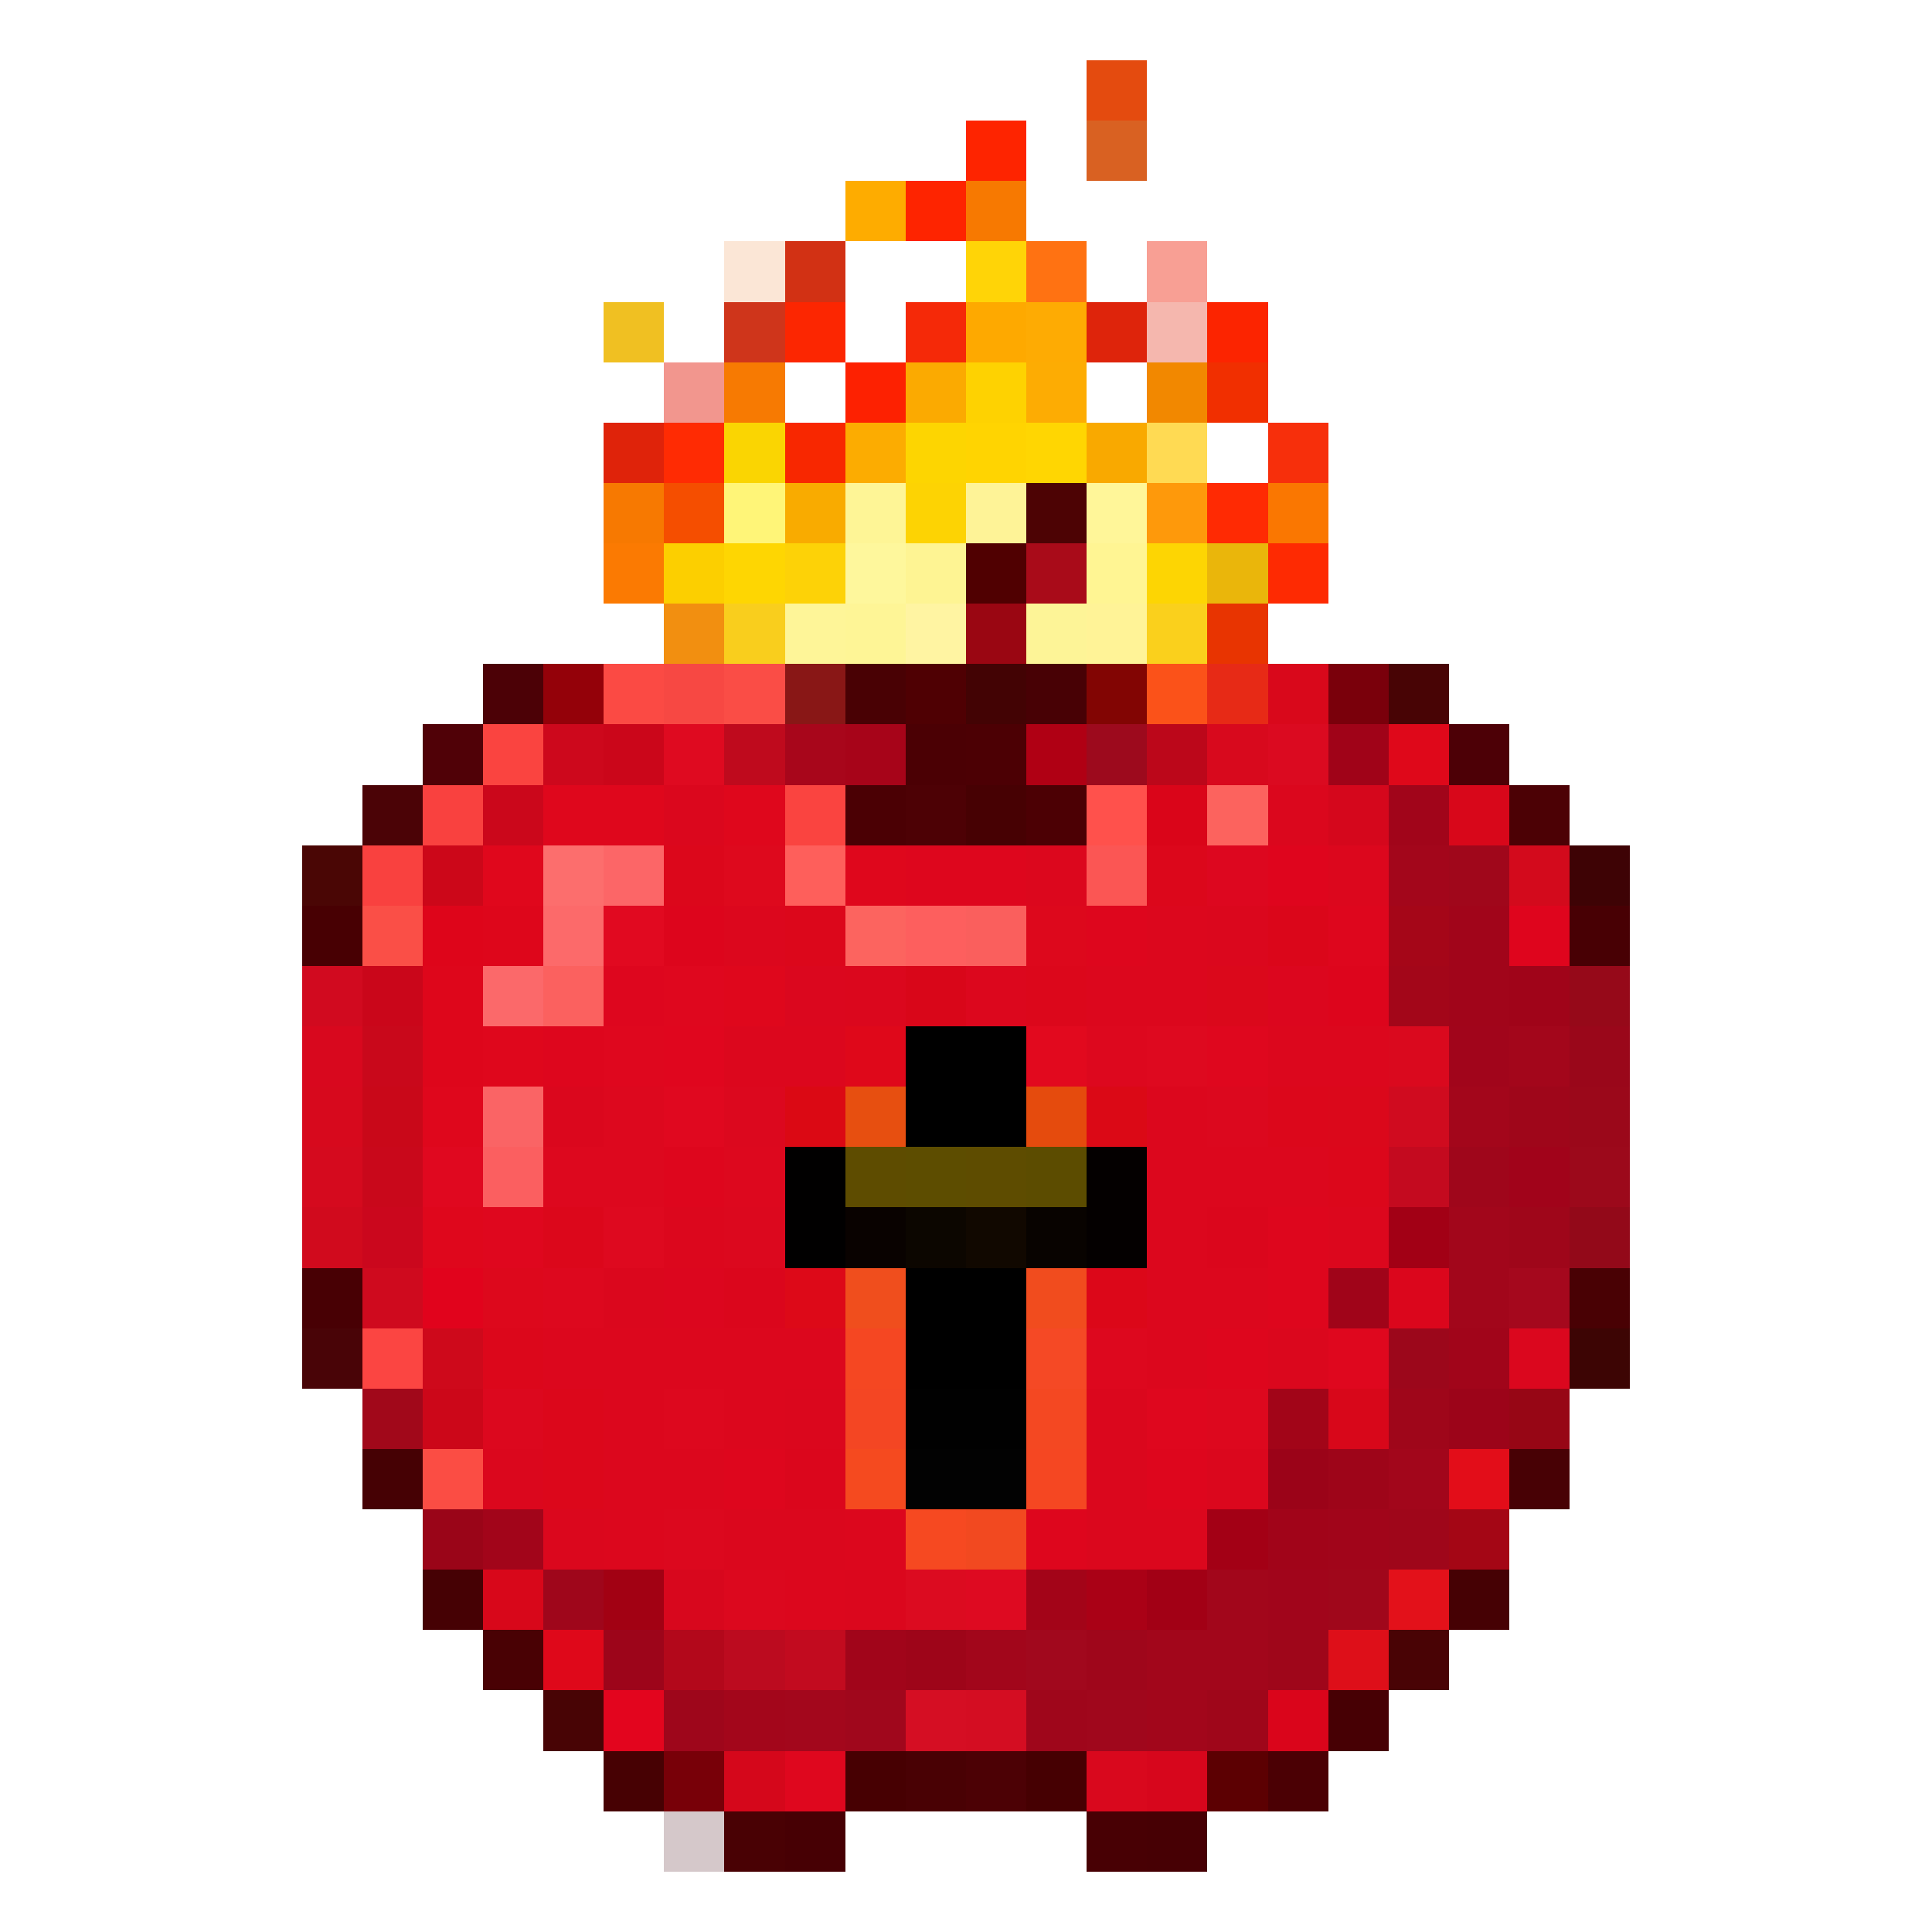
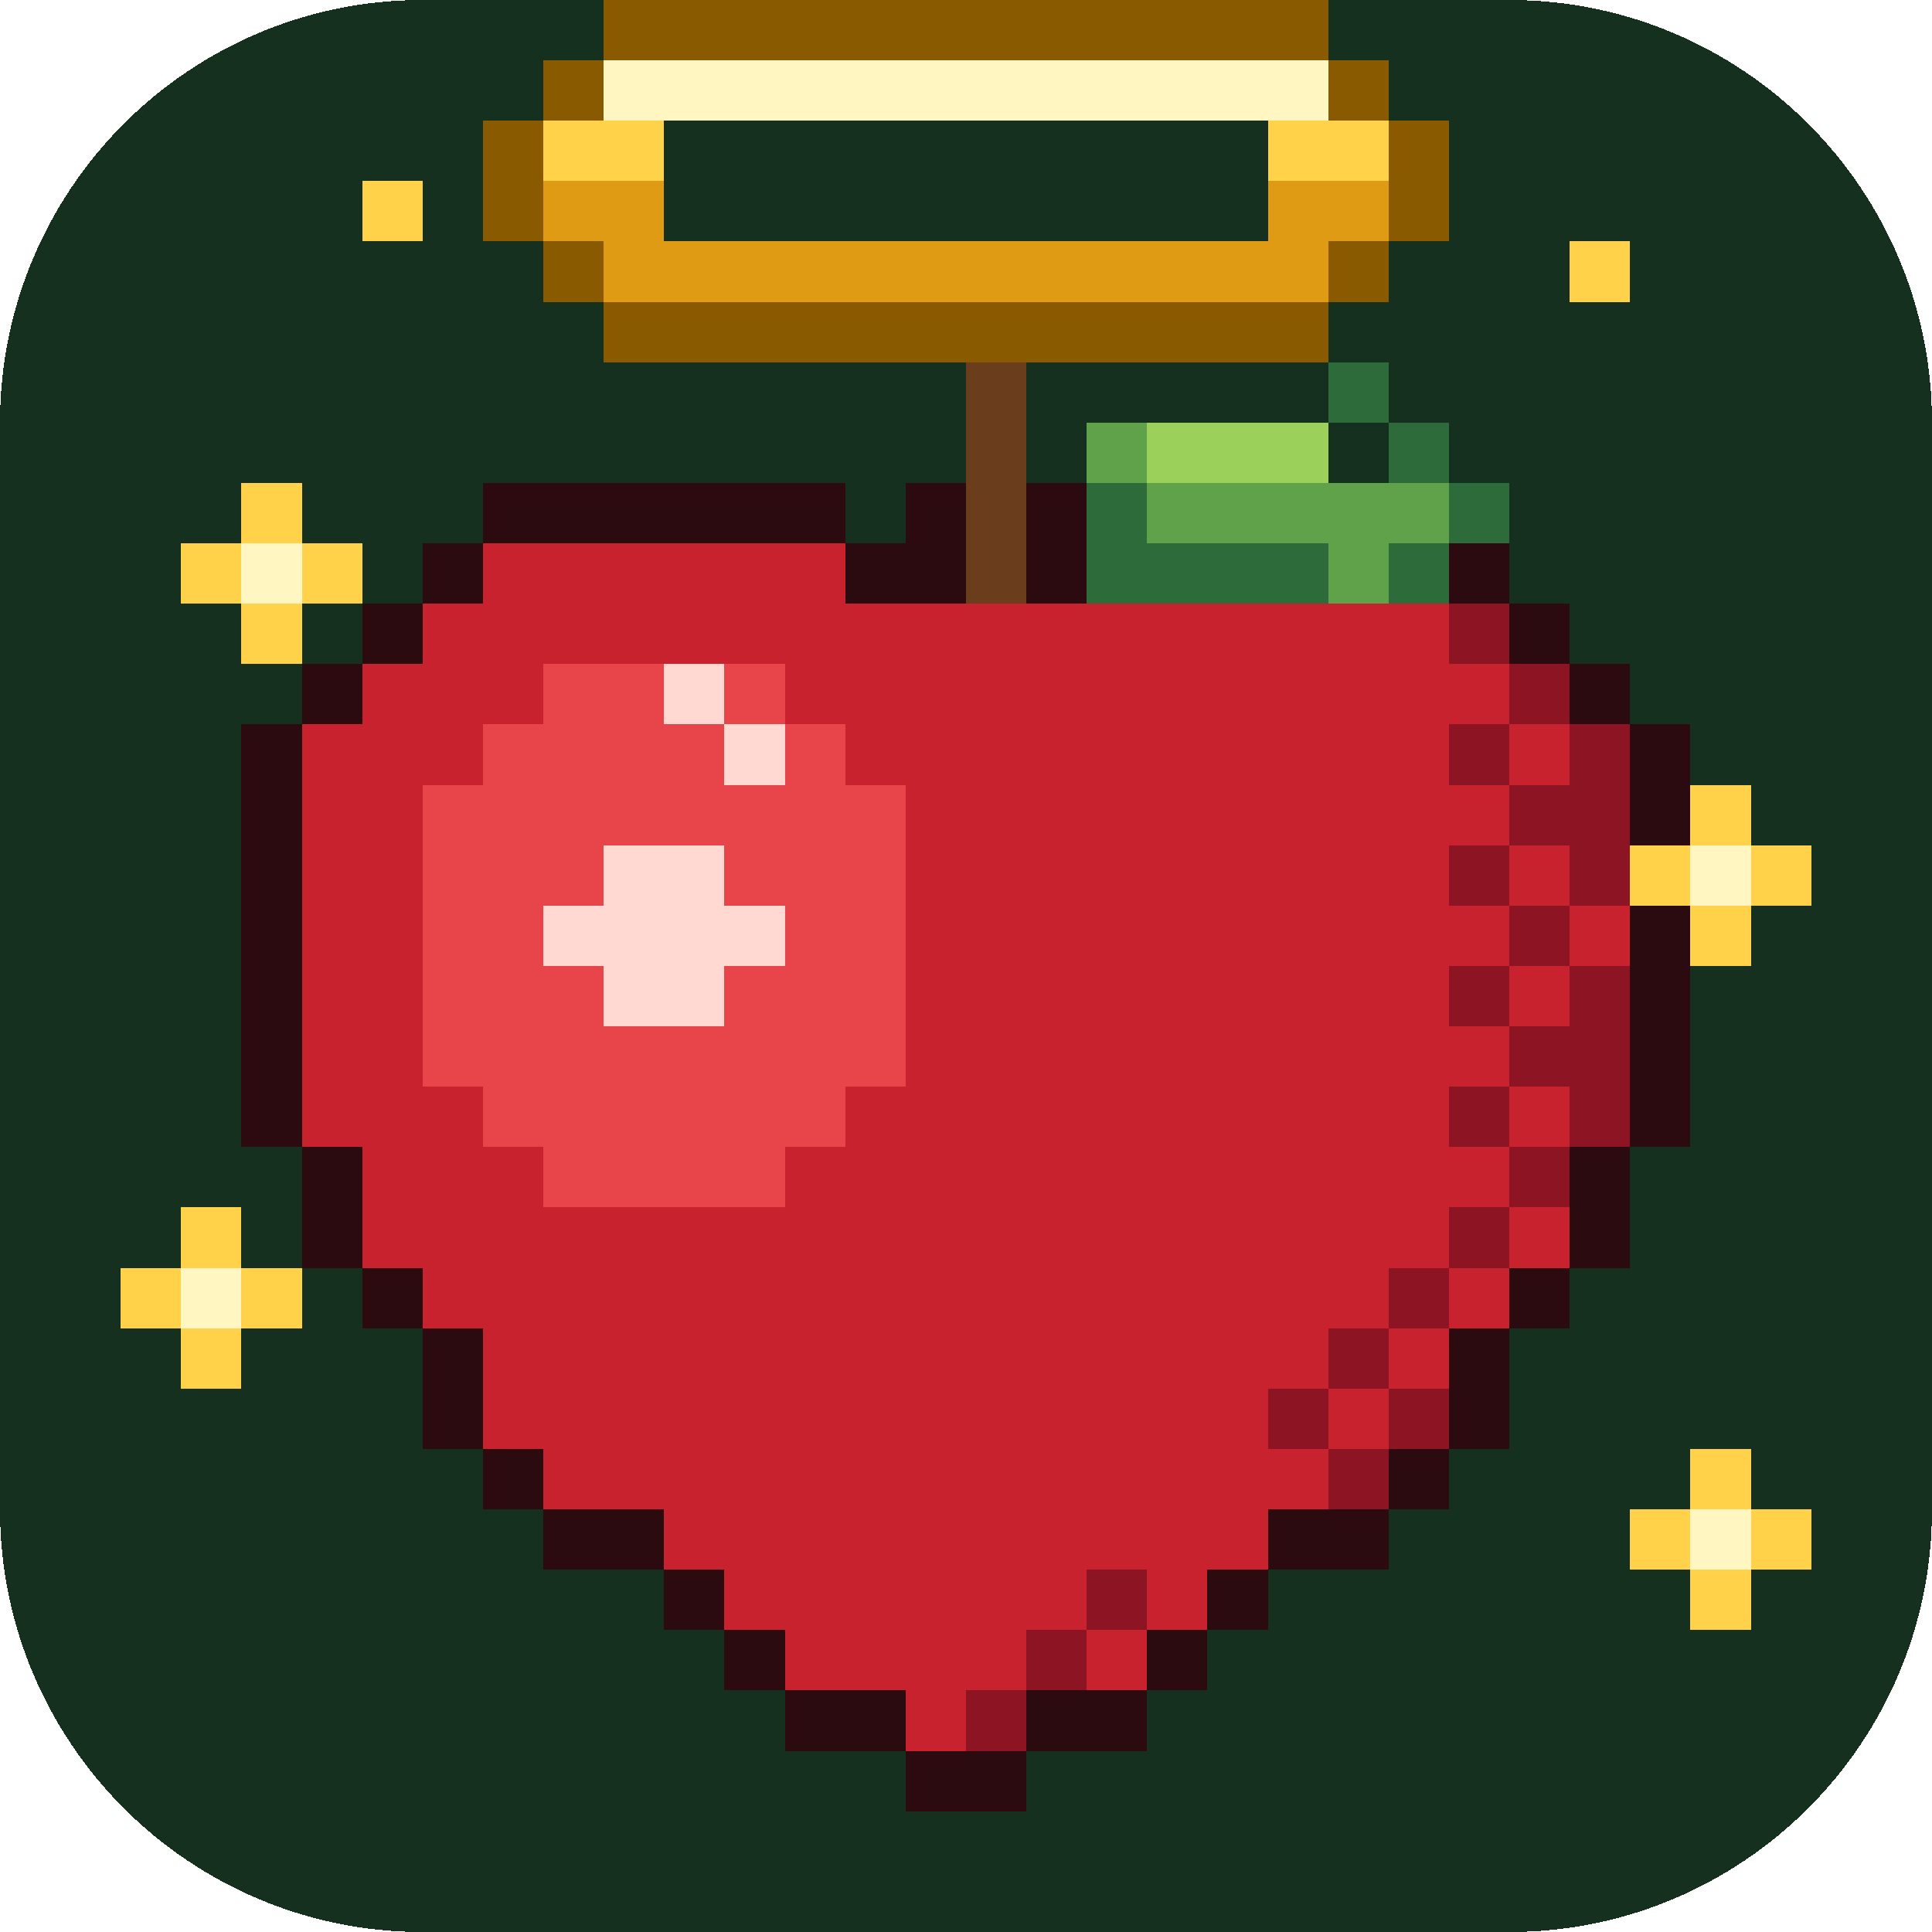
- <svg xmlns="http://www.w3.org/2000/svg" viewBox="0 0 32 32" width="128" height="128" shape-rendering="crispEdges">
-   <rect x="18" y="1" width="1" height="1" fill="#e44b0f" />
-   <rect x="16" y="2" width="1" height="1" fill="#fe2400" />
-   <rect x="18" y="2" width="1" height="1" fill="#d96122" />
-   <rect x="14" y="3" width="1" height="1" fill="#feac00" />
-   <rect x="15" y="3" width="1" height="1" fill="#fe2400" />
-   <rect x="16" y="3" width="1" height="1" fill="#f77901" />
-   <rect x="12" y="4" width="1" height="1" fill="#ed8f48" fill-opacity="0.22" />
-   <rect x="13" y="4" width="1" height="1" fill="#d23114" />
-   <rect x="16" y="4" width="1" height="1" fill="#ffd407" />
-   <rect x="17" y="4" width="1" height="1" fill="#ff7212" />
-   <rect x="19" y="4" width="1" height="1" fill="#f24e3b" fill-opacity="0.54" />
-   <rect x="10" y="5" width="1" height="1" fill="#f0c022" />
-   <rect x="12" y="5" width="1" height="1" fill="#cf351b" />
-   <rect x="13" y="5" width="1" height="1" fill="#fc2601" />
-   <rect x="15" y="5" width="1" height="1" fill="#f52908" />
-   <rect x="16" y="5" width="1" height="1" fill="#fea900" />
-   <rect x="17" y="5" width="1" height="1" fill="#feab03" />
-   <rect x="18" y="5" width="1" height="1" fill="#de240b" />
-   <rect x="19" y="5" width="1" height="1" fill="#e5452e" fill-opacity="0.39" />
-   <rect x="20" y="5" width="1" height="1" fill="#fc2400" />
-   <rect x="11" y="6" width="1" height="1" fill="#e84638" fill-opacity="0.57" />
-   <rect x="12" y="6" width="1" height="1" fill="#f77a02" />
-   <rect x="14" y="6" width="1" height="1" fill="#fd2101" />
-   <rect x="15" y="6" width="1" height="1" fill="#fbaa01" />
-   <rect x="16" y="6" width="1" height="1" fill="#fed201" />
-   <rect x="17" y="6" width="1" height="1" fill="#fdac03" />
-   <rect x="19" y="6" width="1" height="1" fill="#f28800" />
-   <rect x="20" y="6" width="1" height="1" fill="#f12f00" />
-   <rect x="10" y="7" width="1" height="1" fill="#df230a" />
-   <rect x="11" y="7" width="1" height="1" fill="#ff2b03" />
-   <rect x="12" y="7" width="1" height="1" fill="#fad502" />
-   <rect x="13" y="7" width="1" height="1" fill="#f82700" />
-   <rect x="14" y="7" width="1" height="1" fill="#fcac01" />
-   <rect x="15" y="7" width="1" height="1" fill="#fdd501" />
-   <rect x="16" y="7" width="1" height="1" fill="#ffd401" />
-   <rect x="17" y="7" width="1" height="1" fill="#ffd602" />
-   <rect x="18" y="7" width="1" height="1" fill="#f9a900" />
-   <rect x="19" y="7" width="1" height="1" fill="#ffda53" />
-   <rect x="21" y="7" width="1" height="1" fill="#f72f0b" />
-   <rect x="10" y="8" width="1" height="1" fill="#f77901" />
-   <rect x="11" y="8" width="1" height="1" fill="#f54e00" />
-   <rect x="12" y="8" width="1" height="1" fill="#fff578" />
-   <rect x="13" y="8" width="1" height="1" fill="#f9ab00" />
-   <rect x="14" y="8" width="1" height="1" fill="#fef596" />
-   <rect x="15" y="8" width="1" height="1" fill="#fdd303" />
-   <rect x="16" y="8" width="1" height="1" fill="#fef397" />
-   <rect x="17" y="8" width="1" height="1" fill="#4d0304" />
-   <rect x="18" y="8" width="1" height="1" fill="#fff699" />
-   <rect x="19" y="8" width="1" height="1" fill="#fe990b" />
-   <rect x="20" y="8" width="1" height="1" fill="#ff2a03" />
-   <rect x="21" y="8" width="1" height="1" fill="#fa7701" />
-   <rect x="10" y="9" width="1" height="1" fill="#fb7a02" />
-   <rect x="11" y="9" width="1" height="1" fill="#fccf00" />
-   <rect x="12" y="9" width="1" height="1" fill="#fed602" />
-   <rect x="13" y="9" width="1" height="1" fill="#fdd207" />
-   <rect x="14" y="9" width="1" height="1" fill="#fef79c" />
-   <rect x="15" y="9" width="1" height="1" fill="#fef493" />
-   <rect x="16" y="9" width="1" height="1" fill="#500001" />
-   <rect x="17" y="9" width="1" height="1" fill="#a90b19" />
-   <rect x="18" y="9" width="1" height="1" fill="#fff593" />
-   <rect x="19" y="9" width="1" height="1" fill="#fdd503" />
-   <rect x="20" y="9" width="1" height="1" fill="#eab60b" />
-   <rect x="21" y="9" width="1" height="1" fill="#fe2a02" />
-   <rect x="11" y="10" width="1" height="1" fill="#f28f10" />
-   <rect x="12" y="10" width="1" height="1" fill="#f9ce1d" />
-   <rect x="13" y="10" width="1" height="1" fill="#fef598" />
-   <rect x="14" y="10" width="1" height="1" fill="#fef596" />
-   <rect x="15" y="10" width="1" height="1" fill="#fff4a2" />
-   <rect x="16" y="10" width="1" height="1" fill="#9a0612" />
-   <rect x="17" y="10" width="1" height="1" fill="#fdf497" />
-   <rect x="18" y="10" width="1" height="1" fill="#fff397" />
-   <rect x="19" y="10" width="1" height="1" fill="#fad01c" />
-   <rect x="20" y="10" width="1" height="1" fill="#e83401" />
-   <rect x="8" y="11" width="1" height="1" fill="#4c0106" />
-   <rect x="9" y="11" width="1" height="1" fill="#940109" />
-   <rect x="10" y="11" width="1" height="1" fill="#fb4a44" />
-   <rect x="11" y="11" width="1" height="1" fill="#f74843" />
-   <rect x="12" y="11" width="1" height="1" fill="#fa4d46" />
-   <rect x="13" y="11" width="1" height="1" fill="#891716" />
-   <rect x="14" y="11" width="1" height="1" fill="#490104" />
-   <rect x="15" y="11" width="1" height="1" fill="#4f0003" />
-   <rect x="16" y="11" width="1" height="1" fill="#430304" />
-   <rect x="17" y="11" width="1" height="1" fill="#480105" />
-   <rect x="18" y="11" width="1" height="1" fill="#820503" />
-   <rect x="19" y="11" width="1" height="1" fill="#fb5219" />
-   <rect x="20" y="11" width="1" height="1" fill="#e72a16" />
-   <rect x="21" y="11" width="1" height="1" fill="#d9081b" />
-   <rect x="22" y="11" width="1" height="1" fill="#7a000b" />
-   <rect x="23" y="11" width="1" height="1" fill="#480405" />
-   <rect x="7" y="12" width="1" height="1" fill="#500107" />
-   <rect x="8" y="12" width="1" height="1" fill="#fa4440" />
-   <rect x="9" y="12" width="1" height="1" fill="#cd081c" />
-   <rect x="10" y="12" width="1" height="1" fill="#cb061a" />
-   <rect x="11" y="12" width="1" height="1" fill="#df0a20" />
-   <rect x="12" y="12" width="1" height="1" fill="#bf0a1d" />
-   <rect x="13" y="12" width="1" height="1" fill="#a8061b" />
-   <rect x="14" y="12" width="1" height="1" fill="#a70419" />
-   <rect x="15" y="12" width="1" height="1" fill="#4b0004" />
-   <rect x="16" y="12" width="1" height="1" fill="#4c0004" />
-   <rect x="17" y="12" width="1" height="1" fill="#b00014" />
-   <rect x="18" y="12" width="1" height="1" fill="#9d0a1d" />
-   <rect x="19" y="12" width="1" height="1" fill="#bc071a" />
-   <rect x="20" y="12" width="1" height="1" fill="#d8091d" />
-   <rect x="21" y="12" width="1" height="1" fill="#db0a20" />
-   <rect x="22" y="12" width="1" height="1" fill="#a00318" />
-   <rect x="23" y="12" width="1" height="1" fill="#df081a" />
-   <rect x="24" y="12" width="1" height="1" fill="#4d0006" />
-   <rect x="6" y="13" width="1" height="1" fill="#4b0306" />
-   <rect x="7" y="13" width="1" height="1" fill="#f9413f" />
-   <rect x="8" y="13" width="1" height="1" fill="#cb071b" />
-   <rect x="9" y="13" width="1" height="1" fill="#df071c" />
-   <rect x="10" y="13" width="1" height="1" fill="#df071c" />
-   <rect x="11" y="13" width="1" height="1" fill="#db071d" />
-   <rect x="12" y="13" width="1" height="1" fill="#df071c" />
-   <rect x="13" y="13" width="1" height="1" fill="#fa4440" />
-   <rect x="14" y="13" width="1" height="1" fill="#4b0004" />
-   <rect x="15" y="13" width="1" height="1" fill="#4d0105" />
-   <rect x="16" y="13" width="1" height="1" fill="#470103" />
-   <rect x="17" y="13" width="1" height="1" fill="#4c0004" />
-   <rect x="18" y="13" width="1" height="1" fill="#ff514c" />
-   <rect x="19" y="13" width="1" height="1" fill="#da0519" />
-   <rect x="20" y="13" width="1" height="1" fill="#fc635e" />
-   <rect x="21" y="13" width="1" height="1" fill="#db071d" />
-   <rect x="22" y="13" width="1" height="1" fill="#d5071c" />
-   <rect x="23" y="13" width="1" height="1" fill="#a1051a" />
-   <rect x="24" y="13" width="1" height="1" fill="#d8071a" />
-   <rect x="25" y="13" width="1" height="1" fill="#4c0105" />
-   <rect x="5" y="14" width="1" height="1" fill="#4a0605" />
-   <rect x="6" y="14" width="1" height="1" fill="#f9413f" />
-   <rect x="7" y="14" width="1" height="1" fill="#cc0719" />
-   <rect x="8" y="14" width="1" height="1" fill="#e0071c" />
-   <rect x="9" y="14" width="1" height="1" fill="#fc6e6d" />
-   <rect x="10" y="14" width="1" height="1" fill="#fc6667" />
-   <rect x="11" y="14" width="1" height="1" fill="#dc071b" />
-   <rect x="12" y="14" width="1" height="1" fill="#de091d" />
-   <rect x="13" y="14" width="1" height="1" fill="#fe5f5b" />
-   <rect x="14" y="14" width="1" height="1" fill="#df071c" />
-   <rect x="15" y="14" width="1" height="1" fill="#de061d" />
-   <rect x="16" y="14" width="1" height="1" fill="#de061d" />
-   <rect x="17" y="14" width="1" height="1" fill="#dc071d" />
-   <rect x="18" y="14" width="1" height="1" fill="#fb5654" />
-   <rect x="19" y="14" width="1" height="1" fill="#dc071b" />
-   <rect x="20" y="14" width="1" height="1" fill="#dd071f" />
-   <rect x="21" y="14" width="1" height="1" fill="#df051d" />
-   <rect x="22" y="14" width="1" height="1" fill="#dc071d" />
-   <rect x="23" y="14" width="1" height="1" fill="#a3061b" />
-   <rect x="24" y="14" width="1" height="1" fill="#a0071b" />
-   <rect x="25" y="14" width="1" height="1" fill="#d30a1c" />
-   <rect x="26" y="14" width="1" height="1" fill="#3e0305" />
-   <rect x="5" y="15" width="1" height="1" fill="#480003" />
-   <rect x="6" y="15" width="1" height="1" fill="#fa4f47" />
-   <rect x="7" y="15" width="1" height="1" fill="#de051a" />
-   <rect x="8" y="15" width="1" height="1" fill="#de061b" />
-   <rect x="9" y="15" width="1" height="1" fill="#fc6a6a" />
-   <rect x="10" y="15" width="1" height="1" fill="#e10920" />
-   <rect x="11" y="15" width="1" height="1" fill="#dd051c" />
-   <rect x="12" y="15" width="1" height="1" fill="#dc071d" />
-   <rect x="13" y="15" width="1" height="1" fill="#dc071b" />
-   <rect x="14" y="15" width="1" height="1" fill="#fc645f" />
-   <rect x="15" y="15" width="1" height="1" fill="#fd5f5e" />
-   <rect x="16" y="15" width="1" height="1" fill="#fa5f5d" />
-   <rect x="17" y="15" width="1" height="1" fill="#dd081c" />
-   <rect x="18" y="15" width="1" height="1" fill="#de061d" />
-   <rect x="19" y="15" width="1" height="1" fill="#dc071d" />
-   <rect x="20" y="15" width="1" height="1" fill="#db071d" />
-   <rect x="21" y="15" width="1" height="1" fill="#db061a" />
-   <rect x="22" y="15" width="1" height="1" fill="#de061d" />
-   <rect x="23" y="15" width="1" height="1" fill="#a50618" />
-   <rect x="24" y="15" width="1" height="1" fill="#a1051a" />
-   <rect x="25" y="15" width="1" height="1" fill="#df051d" />
-   <rect x="26" y="15" width="1" height="1" fill="#480004" />
-   <rect x="5" y="16" width="1" height="1" fill="#d10a1f" />
-   <rect x="6" y="16" width="1" height="1" fill="#ca061a" />
-   <rect x="7" y="16" width="1" height="1" fill="#de061b" />
-   <rect x="8" y="16" width="1" height="1" fill="#fb696a" />
-   <rect x="9" y="16" width="1" height="1" fill="#fb615f" />
-   <rect x="10" y="16" width="1" height="1" fill="#de061e" />
-   <rect x="11" y="16" width="1" height="1" fill="#df071e" />
-   <rect x="12" y="16" width="1" height="1" fill="#df071c" />
-   <rect x="13" y="16" width="1" height="1" fill="#db071e" />
-   <rect x="14" y="16" width="1" height="1" fill="#db071d" />
-   <rect x="15" y="16" width="1" height="1" fill="#d90619" />
-   <rect x="16" y="16" width="1" height="1" fill="#dc071d" />
-   <rect x="17" y="16" width="1" height="1" fill="#dc071b" />
-   <rect x="18" y="16" width="1" height="1" fill="#dc071d" />
-   <rect x="19" y="16" width="1" height="1" fill="#dc071d" />
-   <rect x="20" y="16" width="1" height="1" fill="#db081b" />
-   <rect x="21" y="16" width="1" height="1" fill="#dc061e" />
-   <rect x="22" y="16" width="1" height="1" fill="#dd051c" />
-   <rect x="23" y="16" width="1" height="1" fill="#a30619" />
-   <rect x="24" y="16" width="1" height="1" fill="#a1051a" />
-   <rect x="25" y="16" width="1" height="1" fill="#a00419" />
-   <rect x="26" y="16" width="1" height="1" fill="#960919" />
-   <rect x="5" y="17" width="1" height="1" fill="#d8081e" />
-   <rect x="6" y="17" width="1" height="1" fill="#c9081b" />
-   <rect x="7" y="17" width="1" height="1" fill="#de061b" />
-   <rect x="8" y="17" width="1" height="1" fill="#df071c" />
-   <rect x="9" y="17" width="1" height="1" fill="#de061d" />
-   <rect x="10" y="17" width="1" height="1" fill="#df071e" />
-   <rect x="11" y="17" width="1" height="1" fill="#e0061e" />
-   <rect x="12" y="17" width="1" height="1" fill="#dc071d" />
-   <rect x="13" y="17" width="1" height="1" fill="#dc071d" />
-   <rect x="14" y="17" width="1" height="1" fill="#df081a" />
-   <rect x="15" y="17" width="1" height="1" fill="#000000" />
-   <rect x="16" y="17" width="1" height="1" fill="#000000" />
-   <rect x="17" y="17" width="1" height="1" fill="#e2091e" />
-   <rect x="18" y="17" width="1" height="1" fill="#dd081e" />
-   <rect x="19" y="17" width="1" height="1" fill="#de091f" />
-   <rect x="20" y="17" width="1" height="1" fill="#df071e" />
-   <rect x="21" y="17" width="1" height="1" fill="#dc071d" />
-   <rect x="22" y="17" width="1" height="1" fill="#dc071d" />
-   <rect x="23" y="17" width="1" height="1" fill="#da091e" />
-   <rect x="24" y="17" width="1" height="1" fill="#a1051b" />
-   <rect x="25" y="17" width="1" height="1" fill="#a3061b" />
-   <rect x="26" y="17" width="1" height="1" fill="#9a071a" />
-   <rect x="5" y="18" width="1" height="1" fill="#d7091d" />
-   <rect x="6" y="18" width="1" height="1" fill="#c90819" />
-   <rect x="7" y="18" width="1" height="1" fill="#df071c" />
-   <rect x="8" y="18" width="1" height="1" fill="#fa6465" />
-   <rect x="9" y="18" width="1" height="1" fill="#db071d" />
-   <rect x="10" y="18" width="1" height="1" fill="#dd081e" />
-   <rect x="11" y="18" width="1" height="1" fill="#e0081f" />
-   <rect x="12" y="18" width="1" height="1" fill="#dc081e" />
-   <rect x="13" y="18" width="1" height="1" fill="#db0914" />
-   <rect x="14" y="18" width="1" height="1" fill="#e74f10" />
-   <rect x="15" y="18" width="1" height="1" fill="#000000" />
-   <rect x="16" y="18" width="1" height="1" fill="#000000" />
-   <rect x="17" y="18" width="1" height="1" fill="#e54b0d" />
-   <rect x="18" y="18" width="1" height="1" fill="#db0916" />
-   <rect x="19" y="18" width="1" height="1" fill="#dc071d" />
-   <rect x="20" y="18" width="1" height="1" fill="#dc081e" />
-   <rect x="21" y="18" width="1" height="1" fill="#dc071b" />
-   <rect x="22" y="18" width="1" height="1" fill="#db081b" />
-   <rect x="23" y="18" width="1" height="1" fill="#d00b1f" />
-   <rect x="24" y="18" width="1" height="1" fill="#a3061b" />
-   <rect x="25" y="18" width="1" height="1" fill="#9f061a" />
-   <rect x="26" y="18" width="1" height="1" fill="#9b081a" />
-   <rect x="5" y="19" width="1" height="1" fill="#d50a1e" />
-   <rect x="6" y="19" width="1" height="1" fill="#c9081b" />
-   <rect x="7" y="19" width="1" height="1" fill="#e0081f" />
-   <rect x="8" y="19" width="1" height="1" fill="#fb5f60" />
-   <rect x="9" y="19" width="1" height="1" fill="#dd081e" />
-   <rect x="10" y="19" width="1" height="1" fill="#dd081e" />
-   <rect x="11" y="19" width="1" height="1" fill="#de061d" />
-   <rect x="12" y="19" width="1" height="1" fill="#dd081e" />
-   <rect x="13" y="19" width="1" height="1" fill="#010000" />
-   <rect x="14" y="19" width="1" height="1" fill="#5e4c00" />
-   <rect x="15" y="19" width="1" height="1" fill="#5d4d00" />
-   <rect x="16" y="19" width="1" height="1" fill="#5e4c00" />
-   <rect x="17" y="19" width="1" height="1" fill="#5c4c00" />
-   <rect x="18" y="19" width="1" height="1" fill="#040000" />
-   <rect x="19" y="19" width="1" height="1" fill="#dc071d" />
-   <rect x="20" y="19" width="1" height="1" fill="#dc071d" />
-   <rect x="21" y="19" width="1" height="1" fill="#dc071d" />
-   <rect x="22" y="19" width="1" height="1" fill="#dc071b" />
-   <rect x="23" y="19" width="1" height="1" fill="#c40a1f" />
-   <rect x="24" y="19" width="1" height="1" fill="#9f061b" />
-   <rect x="25" y="19" width="1" height="1" fill="#a1031a" />
-   <rect x="26" y="19" width="1" height="1" fill="#9c091b" />
-   <rect x="5" y="20" width="1" height="1" fill="#d10a1d" />
-   <rect x="6" y="20" width="1" height="1" fill="#cb071d" />
-   <rect x="7" y="20" width="1" height="1" fill="#df071c" />
-   <rect x="8" y="20" width="1" height="1" fill="#df071e" />
-   <rect x="9" y="20" width="1" height="1" fill="#dc071b" />
-   <rect x="10" y="20" width="1" height="1" fill="#de091f" />
-   <rect x="11" y="20" width="1" height="1" fill="#dc071d" />
-   <rect x="12" y="20" width="1" height="1" fill="#dc081e" />
-   <rect x="13" y="20" width="1" height="1" fill="#010000" />
-   <rect x="14" y="20" width="1" height="1" fill="#090200" />
-   <rect x="15" y="20" width="1" height="1" fill="#0c0600" />
-   <rect x="16" y="20" width="1" height="1" fill="#110800" />
-   <rect x="17" y="20" width="1" height="1" fill="#080300" />
-   <rect x="18" y="20" width="1" height="1" fill="#040000" />
-   <rect x="19" y="20" width="1" height="1" fill="#dc071d" />
-   <rect x="20" y="20" width="1" height="1" fill="#db061c" />
-   <rect x="21" y="20" width="1" height="1" fill="#de061d" />
-   <rect x="22" y="20" width="1" height="1" fill="#dc071d" />
-   <rect x="23" y="20" width="1" height="1" fill="#a20015" />
-   <rect x="24" y="20" width="1" height="1" fill="#a2061b" />
-   <rect x="25" y="20" width="1" height="1" fill="#9f061a" />
-   <rect x="26" y="20" width="1" height="1" fill="#930919" />
-   <rect x="5" y="21" width="1" height="1" fill="#480004" />
-   <rect x="6" y="21" width="1" height="1" fill="#cf0a1e" />
-   <rect x="7" y="21" width="1" height="1" fill="#e1031c" />
-   <rect x="8" y="21" width="1" height="1" fill="#dd081c" />
-   <rect x="9" y="21" width="1" height="1" fill="#dd081e" />
-   <rect x="10" y="21" width="1" height="1" fill="#db071d" />
-   <rect x="11" y="21" width="1" height="1" fill="#dc061e" />
-   <rect x="12" y="21" width="1" height="1" fill="#db061c" />
-   <rect x="13" y="21" width="1" height="1" fill="#dd0918" />
-   <rect x="14" y="21" width="1" height="1" fill="#f04e1d" />
-   <rect x="15" y="21" width="1" height="1" fill="#000000" />
-   <rect x="16" y="21" width="1" height="1" fill="#000000" />
-   <rect x="17" y="21" width="1" height="1" fill="#f14c1e" />
-   <rect x="18" y="21" width="1" height="1" fill="#dc0719" />
-   <rect x="19" y="21" width="1" height="1" fill="#dc071d" />
-   <rect x="20" y="21" width="1" height="1" fill="#dc071d" />
-   <rect x="21" y="21" width="1" height="1" fill="#de061d" />
-   <rect x="22" y="21" width="1" height="1" fill="#a00419" />
-   <rect x="23" y="21" width="1" height="1" fill="#db061c" />
-   <rect x="24" y="21" width="1" height="1" fill="#a2061b" />
-   <rect x="25" y="21" width="1" height="1" fill="#a5081d" />
-   <rect x="26" y="21" width="1" height="1" fill="#490104" />
-   <rect x="5" y="22" width="1" height="1" fill="#490407" />
-   <rect x="6" y="22" width="1" height="1" fill="#fb4542" />
-   <rect x="7" y="22" width="1" height="1" fill="#ce091b" />
-   <rect x="8" y="22" width="1" height="1" fill="#dc071b" />
-   <rect x="9" y="22" width="1" height="1" fill="#dc071d" />
-   <rect x="10" y="22" width="1" height="1" fill="#dc071d" />
-   <rect x="11" y="22" width="1" height="1" fill="#dc071d" />
-   <rect x="12" y="22" width="1" height="1" fill="#dc071d" />
-   <rect x="13" y="22" width="1" height="1" fill="#dc071d" />
-   <rect x="14" y="22" width="1" height="1" fill="#f54722" />
-   <rect x="15" y="22" width="1" height="1" fill="#000000" />
-   <rect x="16" y="22" width="1" height="1" fill="#000000" />
-   <rect x="17" y="22" width="1" height="1" fill="#f54925" />
-   <rect x="18" y="22" width="1" height="1" fill="#dd081e" />
-   <rect x="19" y="22" width="1" height="1" fill="#dc071d" />
-   <rect x="20" y="22" width="1" height="1" fill="#de061d" />
-   <rect x="21" y="22" width="1" height="1" fill="#db071d" />
-   <rect x="22" y="22" width="1" height="1" fill="#df071e" />
-   <rect x="23" y="22" width="1" height="1" fill="#9c071b" />
-   <rect x="24" y="22" width="1" height="1" fill="#a1051a" />
-   <rect x="25" y="22" width="1" height="1" fill="#db071e" />
-   <rect x="26" y="22" width="1" height="1" fill="#3d0504" />
-   <rect x="6" y="23" width="1" height="1" fill="#a1081a" />
-   <rect x="7" y="23" width="1" height="1" fill="#cc0719" />
-   <rect x="8" y="23" width="1" height="1" fill="#dc081e" />
-   <rect x="9" y="23" width="1" height="1" fill="#dc071b" />
-   <rect x="10" y="23" width="1" height="1" fill="#dc071d" />
-   <rect x="11" y="23" width="1" height="1" fill="#dd081e" />
-   <rect x="12" y="23" width="1" height="1" fill="#dc071d" />
-   <rect x="13" y="23" width="1" height="1" fill="#db071d" />
-   <rect x="14" y="23" width="1" height="1" fill="#f44623" />
-   <rect x="15" y="23" width="1" height="1" fill="#010101" />
-   <rect x="16" y="23" width="1" height="1" fill="#010101" />
-   <rect x="17" y="23" width="1" height="1" fill="#f44822" />
-   <rect x="18" y="23" width="1" height="1" fill="#db071d" />
-   <rect x="19" y="23" width="1" height="1" fill="#df071e" />
-   <rect x="20" y="23" width="1" height="1" fill="#dd081e" />
-   <rect x="21" y="23" width="1" height="1" fill="#a20518" />
-   <rect x="22" y="23" width="1" height="1" fill="#d8071a" />
-   <rect x="23" y="23" width="1" height="1" fill="#9f061a" />
-   <rect x="24" y="23" width="1" height="1" fill="#9c0419" />
-   <rect x="25" y="23" width="1" height="1" fill="#970615" />
-   <rect x="6" y="24" width="1" height="1" fill="#460104" />
-   <rect x="7" y="24" width="1" height="1" fill="#fb4d44" />
-   <rect x="8" y="24" width="1" height="1" fill="#db071d" />
-   <rect x="9" y="24" width="1" height="1" fill="#dc071b" />
-   <rect x="10" y="24" width="1" height="1" fill="#dc071d" />
-   <rect x="11" y="24" width="1" height="1" fill="#dc071d" />
-   <rect x="12" y="24" width="1" height="1" fill="#de061d" />
-   <rect x="13" y="24" width="1" height="1" fill="#db061c" />
-   <rect x="14" y="24" width="1" height="1" fill="#f54a1f" />
-   <rect x="15" y="24" width="1" height="1" fill="#020202" />
-   <rect x="16" y="24" width="1" height="1" fill="#020202" />
-   <rect x="17" y="24" width="1" height="1" fill="#f54722" />
-   <rect x="18" y="24" width="1" height="1" fill="#db071d" />
-   <rect x="19" y="24" width="1" height="1" fill="#de061d" />
-   <rect x="20" y="24" width="1" height="1" fill="#db071d" />
-   <rect x="21" y="24" width="1" height="1" fill="#9b0318" />
-   <rect x="22" y="24" width="1" height="1" fill="#9e0519" />
-   <rect x="23" y="24" width="1" height="1" fill="#a2061b" />
-   <rect x="24" y="24" width="1" height="1" fill="#e30d19" />
-   <rect x="25" y="24" width="1" height="1" fill="#480105" />
-   <rect x="7" y="25" width="1" height="1" fill="#9a0518" />
-   <rect x="8" y="25" width="1" height="1" fill="#a2051a" />
-   <rect x="9" y="25" width="1" height="1" fill="#db071d" />
-   <rect x="10" y="25" width="1" height="1" fill="#dc071d" />
-   <rect x="11" y="25" width="1" height="1" fill="#dc081e" />
-   <rect x="12" y="25" width="1" height="1" fill="#db071d" />
-   <rect x="13" y="25" width="1" height="1" fill="#db071d" />
-   <rect x="14" y="25" width="1" height="1" fill="#dc071d" />
-   <rect x="15" y="25" width="1" height="1" fill="#f64921" />
-   <rect x="16" y="25" width="1" height="1" fill="#f24920" />
-   <rect x="17" y="25" width="1" height="1" fill="#de061d" />
-   <rect x="18" y="25" width="1" height="1" fill="#db071d" />
-   <rect x="19" y="25" width="1" height="1" fill="#db071d" />
-   <rect x="20" y="25" width="1" height="1" fill="#a30015" />
-   <rect x="21" y="25" width="1" height="1" fill="#a10419" />
-   <rect x="22" y="25" width="1" height="1" fill="#a1051a" />
-   <rect x="23" y="25" width="1" height="1" fill="#9f061a" />
-   <rect x="24" y="25" width="1" height="1" fill="#a40615" />
-   <rect x="7" y="26" width="1" height="1" fill="#460104" />
-   <rect x="8" y="26" width="1" height="1" fill="#d8071a" />
-   <rect x="9" y="26" width="1" height="1" fill="#9f061b" />
-   <rect x="10" y="26" width="1" height="1" fill="#a20113" />
-   <rect x="11" y="26" width="1" height="1" fill="#d8071d" />
-   <rect x="12" y="26" width="1" height="1" fill="#dc081e" />
-   <rect x="13" y="26" width="1" height="1" fill="#dc071d" />
-   <rect x="14" y="26" width="1" height="1" fill="#db071d" />
-   <rect x="15" y="26" width="1" height="1" fill="#dc0b20" />
-   <rect x="16" y="26" width="1" height="1" fill="#de0a21" />
-   <rect x="17" y="26" width="1" height="1" fill="#a30418" />
-   <rect x="18" y="26" width="1" height="1" fill="#aa0116" />
-   <rect x="19" y="26" width="1" height="1" fill="#a20015" />
-   <rect x="20" y="26" width="1" height="1" fill="#a2061b" />
-   <rect x="21" y="26" width="1" height="1" fill="#a1051b" />
-   <rect x="22" y="26" width="1" height="1" fill="#a0071b" />
-   <rect x="23" y="26" width="1" height="1" fill="#e3111a" />
-   <rect x="24" y="26" width="1" height="1" fill="#460104" />
-   <rect x="8" y="27" width="1" height="1" fill="#490104" />
-   <rect x="9" y="27" width="1" height="1" fill="#df081a" />
-   <rect x="10" y="27" width="1" height="1" fill="#9d051a" />
-   <rect x="11" y="27" width="1" height="1" fill="#b3081b" />
-   <rect x="12" y="27" width="1" height="1" fill="#bc0b1f" />
-   <rect x="13" y="27" width="1" height="1" fill="#c20b1f" />
-   <rect x="14" y="27" width="1" height="1" fill="#a1051a" />
-   <rect x="15" y="27" width="1" height="1" fill="#9e0519" />
-   <rect x="16" y="27" width="1" height="1" fill="#a2061b" />
-   <rect x="17" y="27" width="1" height="1" fill="#a1081d" />
-   <rect x="18" y="27" width="1" height="1" fill="#9f061b" />
-   <rect x="19" y="27" width="1" height="1" fill="#a2061b" />
-   <rect x="20" y="27" width="1" height="1" fill="#a2061b" />
-   <rect x="21" y="27" width="1" height="1" fill="#9f061a" />
-   <rect x="22" y="27" width="1" height="1" fill="#de0f19" />
-   <rect x="23" y="27" width="1" height="1" fill="#490305" />
-   <rect x="9" y="28" width="1" height="1" fill="#480405" />
-   <rect x="10" y="28" width="1" height="1" fill="#e3051e" />
-   <rect x="11" y="28" width="1" height="1" fill="#9e061b" />
-   <rect x="12" y="28" width="1" height="1" fill="#a3061b" />
-   <rect x="13" y="28" width="1" height="1" fill="#a3071c" />
-   <rect x="14" y="28" width="1" height="1" fill="#a0071c" />
-   <rect x="15" y="28" width="1" height="1" fill="#d50e23" />
-   <rect x="16" y="28" width="1" height="1" fill="#d40d22" />
-   <rect x="17" y="28" width="1" height="1" fill="#9f061b" />
-   <rect x="18" y="28" width="1" height="1" fill="#a0071c" />
-   <rect x="19" y="28" width="1" height="1" fill="#a2061b" />
-   <rect x="20" y="28" width="1" height="1" fill="#9f061a" />
-   <rect x="21" y="28" width="1" height="1" fill="#da051b" />
-   <rect x="22" y="28" width="1" height="1" fill="#470004" />
-   <rect x="10" y="29" width="1" height="1" fill="#470103" />
-   <rect x="11" y="29" width="1" height="1" fill="#780008" />
-   <rect x="12" y="29" width="1" height="1" fill="#d5071b" />
-   <rect x="13" y="29" width="1" height="1" fill="#df071e" />
-   <rect x="14" y="29" width="1" height="1" fill="#470002" />
-   <rect x="15" y="29" width="1" height="1" fill="#490104" />
-   <rect x="16" y="29" width="1" height="1" fill="#4c0105" />
-   <rect x="17" y="29" width="1" height="1" fill="#460002" />
-   <rect x="18" y="29" width="1" height="1" fill="#d9081d" />
-   <rect x="19" y="29" width="1" height="1" fill="#d7061c" />
-   <rect x="20" y="29" width="1" height="1" fill="#5c0002" />
-   <rect x="21" y="29" width="1" height="1" fill="#4b0004" />
-   <rect x="11" y="30" width="1" height="1" fill="#41090e" fill-opacity="0.22" />
-   <rect x="12" y="30" width="1" height="1" fill="#490104" />
-   <rect x="13" y="30" width="1" height="1" fill="#470004" />
-   <rect x="18" y="30" width="1" height="1" fill="#480004" />
-   <rect x="19" y="30" width="1" height="1" fill="#470004" />
+ <svg xmlns="http://www.w3.org/2000/svg" viewBox="0 0 32 32" width="64" height="64" shape-rendering="crispEdges">
+   <rect width="32" height="32" rx="7" fill="#16301f" />
+   <rect x="10" y="0" width="12" height="1" fill="#8a5a00" />
+   <rect x="9" y="1" width="1" height="1" fill="#8a5a00" />
+   <rect x="10" y="1" width="12" height="1" fill="#fff6c2" />
+   <rect x="22" y="1" width="1" height="1" fill="#8a5a00" />
+   <rect x="8" y="2" width="1" height="1" fill="#8a5a00" />
+   <rect x="9" y="2" width="2" height="1" fill="#ffd24a" />
+   <rect x="21" y="2" width="2" height="1" fill="#ffd24a" />
+   <rect x="23" y="2" width="1" height="1" fill="#8a5a00" />
+   <rect x="6" y="3" width="1" height="1" fill="#ffd24a" />
+   <rect x="8" y="3" width="1" height="1" fill="#8a5a00" />
+   <rect x="9" y="3" width="2" height="1" fill="#e09b14" />
+   <rect x="21" y="3" width="2" height="1" fill="#e09b14" />
+   <rect x="23" y="3" width="1" height="1" fill="#8a5a00" />
+   <rect x="9" y="4" width="1" height="1" fill="#8a5a00" />
+   <rect x="10" y="4" width="12" height="1" fill="#e09b14" />
+   <rect x="22" y="4" width="1" height="1" fill="#8a5a00" />
+   <rect x="26" y="4" width="1" height="1" fill="#ffd24a" />
+   <rect x="10" y="5" width="12" height="1" fill="#8a5a00" />
+   <rect x="16" y="6" width="1" height="1" fill="#6a3e1d" />
+   <rect x="22" y="6" width="1" height="1" fill="#2e6b3a" />
+   <rect x="16" y="7" width="1" height="1" fill="#6a3e1d" />
+   <rect x="18" y="7" width="1" height="1" fill="#5fa24a" />
+   <rect x="19" y="7" width="3" height="1" fill="#9bd05a" />
+   <rect x="23" y="7" width="1" height="1" fill="#2e6b3a" />
+   <rect x="4" y="8" width="1" height="1" fill="#ffd24a" />
+   <rect x="8" y="8" width="6" height="1" fill="#2b0b10" />
+   <rect x="15" y="8" width="1" height="1" fill="#2b0b10" />
+   <rect x="16" y="8" width="1" height="1" fill="#6a3e1d" />
+   <rect x="17" y="8" width="1" height="1" fill="#2b0b10" />
+   <rect x="18" y="8" width="1" height="1" fill="#2e6b3a" />
+   <rect x="19" y="8" width="5" height="1" fill="#5fa24a" />
+   <rect x="24" y="8" width="1" height="1" fill="#2e6b3a" />
+   <rect x="3" y="9" width="1" height="1" fill="#ffd24a" />
+   <rect x="4" y="9" width="1" height="1" fill="#fff6c2" />
+   <rect x="5" y="9" width="1" height="1" fill="#ffd24a" />
+   <rect x="7" y="9" width="1" height="1" fill="#2b0b10" />
+   <rect x="8" y="9" width="6" height="1" fill="#c8222f" />
+   <rect x="14" y="9" width="2" height="1" fill="#2b0b10" />
+   <rect x="16" y="9" width="1" height="1" fill="#6a3e1d" />
+   <rect x="17" y="9" width="1" height="1" fill="#2b0b10" />
+   <rect x="18" y="9" width="4" height="1" fill="#2e6b3a" />
+   <rect x="22" y="9" width="1" height="1" fill="#5fa24a" />
+   <rect x="23" y="9" width="1" height="1" fill="#2e6b3a" />
+   <rect x="24" y="9" width="1" height="1" fill="#2b0b10" />
+   <rect x="4" y="10" width="1" height="1" fill="#ffd24a" />
+   <rect x="6" y="10" width="1" height="1" fill="#2b0b10" />
+   <rect x="7" y="10" width="17" height="1" fill="#c8222f" />
+   <rect x="24" y="10" width="1" height="1" fill="#8c1423" />
+   <rect x="25" y="10" width="1" height="1" fill="#2b0b10" />
+   <rect x="5" y="11" width="1" height="1" fill="#2b0b10" />
+   <rect x="6" y="11" width="3" height="1" fill="#c8222f" />
+   <rect x="9" y="11" width="2" height="1" fill="#e8454a" />
+   <rect x="11" y="11" width="1" height="1" fill="#ffd9d2" />
+   <rect x="12" y="11" width="1" height="1" fill="#e8454a" />
+   <rect x="13" y="11" width="12" height="1" fill="#c8222f" />
+   <rect x="25" y="11" width="1" height="1" fill="#8c1423" />
+   <rect x="26" y="11" width="1" height="1" fill="#2b0b10" />
+   <rect x="4" y="12" width="1" height="1" fill="#2b0b10" />
+   <rect x="5" y="12" width="3" height="1" fill="#c8222f" />
+   <rect x="8" y="12" width="4" height="1" fill="#e8454a" />
+   <rect x="12" y="12" width="1" height="1" fill="#ffd9d2" />
+   <rect x="13" y="12" width="1" height="1" fill="#e8454a" />
+   <rect x="14" y="12" width="10" height="1" fill="#c8222f" />
+   <rect x="24" y="12" width="1" height="1" fill="#8c1423" />
+   <rect x="25" y="12" width="1" height="1" fill="#c8222f" />
+   <rect x="26" y="12" width="1" height="1" fill="#8c1423" />
+   <rect x="27" y="12" width="1" height="1" fill="#2b0b10" />
+   <rect x="4" y="13" width="1" height="1" fill="#2b0b10" />
+   <rect x="5" y="13" width="2" height="1" fill="#c8222f" />
+   <rect x="7" y="13" width="8" height="1" fill="#e8454a" />
+   <rect x="15" y="13" width="10" height="1" fill="#c8222f" />
+   <rect x="25" y="13" width="2" height="1" fill="#8c1423" />
+   <rect x="27" y="13" width="1" height="1" fill="#2b0b10" />
+   <rect x="28" y="13" width="1" height="1" fill="#ffd24a" />
+   <rect x="4" y="14" width="1" height="1" fill="#2b0b10" />
+   <rect x="5" y="14" width="2" height="1" fill="#c8222f" />
+   <rect x="7" y="14" width="3" height="1" fill="#e8454a" />
+   <rect x="10" y="14" width="2" height="1" fill="#ffd9d2" />
+   <rect x="12" y="14" width="3" height="1" fill="#e8454a" />
+   <rect x="15" y="14" width="9" height="1" fill="#c8222f" />
+   <rect x="24" y="14" width="1" height="1" fill="#8c1423" />
+   <rect x="25" y="14" width="1" height="1" fill="#c8222f" />
+   <rect x="26" y="14" width="1" height="1" fill="#8c1423" />
+   <rect x="27" y="14" width="1" height="1" fill="#ffd24a" />
+   <rect x="28" y="14" width="1" height="1" fill="#fff6c2" />
+   <rect x="29" y="14" width="1" height="1" fill="#ffd24a" />
+   <rect x="4" y="15" width="1" height="1" fill="#2b0b10" />
+   <rect x="5" y="15" width="2" height="1" fill="#c8222f" />
+   <rect x="7" y="15" width="2" height="1" fill="#e8454a" />
+   <rect x="9" y="15" width="4" height="1" fill="#ffd9d2" />
+   <rect x="13" y="15" width="2" height="1" fill="#e8454a" />
+   <rect x="15" y="15" width="10" height="1" fill="#c8222f" />
+   <rect x="25" y="15" width="1" height="1" fill="#8c1423" />
+   <rect x="26" y="15" width="1" height="1" fill="#c8222f" />
+   <rect x="27" y="15" width="1" height="1" fill="#2b0b10" />
+   <rect x="28" y="15" width="1" height="1" fill="#ffd24a" />
+   <rect x="4" y="16" width="1" height="1" fill="#2b0b10" />
+   <rect x="5" y="16" width="2" height="1" fill="#c8222f" />
+   <rect x="7" y="16" width="3" height="1" fill="#e8454a" />
+   <rect x="10" y="16" width="2" height="1" fill="#ffd9d2" />
+   <rect x="12" y="16" width="3" height="1" fill="#e8454a" />
+   <rect x="15" y="16" width="9" height="1" fill="#c8222f" />
+   <rect x="24" y="16" width="1" height="1" fill="#8c1423" />
+   <rect x="25" y="16" width="1" height="1" fill="#c8222f" />
+   <rect x="26" y="16" width="1" height="1" fill="#8c1423" />
+   <rect x="27" y="16" width="1" height="1" fill="#2b0b10" />
+   <rect x="4" y="17" width="1" height="1" fill="#2b0b10" />
+   <rect x="5" y="17" width="2" height="1" fill="#c8222f" />
+   <rect x="7" y="17" width="8" height="1" fill="#e8454a" />
+   <rect x="15" y="17" width="10" height="1" fill="#c8222f" />
+   <rect x="25" y="17" width="2" height="1" fill="#8c1423" />
+   <rect x="27" y="17" width="1" height="1" fill="#2b0b10" />
+   <rect x="4" y="18" width="1" height="1" fill="#2b0b10" />
+   <rect x="5" y="18" width="3" height="1" fill="#c8222f" />
+   <rect x="8" y="18" width="6" height="1" fill="#e8454a" />
+   <rect x="14" y="18" width="10" height="1" fill="#c8222f" />
+   <rect x="24" y="18" width="1" height="1" fill="#8c1423" />
+   <rect x="25" y="18" width="1" height="1" fill="#c8222f" />
+   <rect x="26" y="18" width="1" height="1" fill="#8c1423" />
+   <rect x="27" y="18" width="1" height="1" fill="#2b0b10" />
+   <rect x="5" y="19" width="1" height="1" fill="#2b0b10" />
+   <rect x="6" y="19" width="3" height="1" fill="#c8222f" />
+   <rect x="9" y="19" width="4" height="1" fill="#e8454a" />
+   <rect x="13" y="19" width="12" height="1" fill="#c8222f" />
+   <rect x="25" y="19" width="1" height="1" fill="#8c1423" />
+   <rect x="26" y="19" width="1" height="1" fill="#2b0b10" />
+   <rect x="3" y="20" width="1" height="1" fill="#ffd24a" />
+   <rect x="5" y="20" width="1" height="1" fill="#2b0b10" />
+   <rect x="6" y="20" width="18" height="1" fill="#c8222f" />
+   <rect x="24" y="20" width="1" height="1" fill="#8c1423" />
+   <rect x="25" y="20" width="1" height="1" fill="#c8222f" />
+   <rect x="26" y="20" width="1" height="1" fill="#2b0b10" />
+   <rect x="2" y="21" width="1" height="1" fill="#ffd24a" />
+   <rect x="3" y="21" width="1" height="1" fill="#fff6c2" />
+   <rect x="4" y="21" width="1" height="1" fill="#ffd24a" />
+   <rect x="6" y="21" width="1" height="1" fill="#2b0b10" />
+   <rect x="7" y="21" width="16" height="1" fill="#c8222f" />
+   <rect x="23" y="21" width="1" height="1" fill="#8c1423" />
+   <rect x="24" y="21" width="1" height="1" fill="#c8222f" />
+   <rect x="25" y="21" width="1" height="1" fill="#2b0b10" />
+   <rect x="3" y="22" width="1" height="1" fill="#ffd24a" />
+   <rect x="7" y="22" width="1" height="1" fill="#2b0b10" />
+   <rect x="8" y="22" width="14" height="1" fill="#c8222f" />
+   <rect x="22" y="22" width="1" height="1" fill="#8c1423" />
+   <rect x="23" y="22" width="1" height="1" fill="#c8222f" />
+   <rect x="24" y="22" width="1" height="1" fill="#2b0b10" />
+   <rect x="7" y="23" width="1" height="1" fill="#2b0b10" />
+   <rect x="8" y="23" width="13" height="1" fill="#c8222f" />
+   <rect x="21" y="23" width="1" height="1" fill="#8c1423" />
+   <rect x="22" y="23" width="1" height="1" fill="#c8222f" />
+   <rect x="23" y="23" width="1" height="1" fill="#8c1423" />
+   <rect x="24" y="23" width="1" height="1" fill="#2b0b10" />
+   <rect x="8" y="24" width="1" height="1" fill="#2b0b10" />
+   <rect x="9" y="24" width="13" height="1" fill="#c8222f" />
+   <rect x="22" y="24" width="1" height="1" fill="#8c1423" />
+   <rect x="23" y="24" width="1" height="1" fill="#2b0b10" />
+   <rect x="28" y="24" width="1" height="1" fill="#ffd24a" />
+   <rect x="9" y="25" width="2" height="1" fill="#2b0b10" />
+   <rect x="11" y="25" width="10" height="1" fill="#c8222f" />
+   <rect x="21" y="25" width="2" height="1" fill="#2b0b10" />
+   <rect x="27" y="25" width="1" height="1" fill="#ffd24a" />
+   <rect x="28" y="25" width="1" height="1" fill="#fff6c2" />
+   <rect x="29" y="25" width="1" height="1" fill="#ffd24a" />
+   <rect x="11" y="26" width="1" height="1" fill="#2b0b10" />
+   <rect x="12" y="26" width="6" height="1" fill="#c8222f" />
+   <rect x="18" y="26" width="1" height="1" fill="#8c1423" />
+   <rect x="19" y="26" width="1" height="1" fill="#c8222f" />
+   <rect x="20" y="26" width="1" height="1" fill="#2b0b10" />
+   <rect x="28" y="26" width="1" height="1" fill="#ffd24a" />
+   <rect x="12" y="27" width="1" height="1" fill="#2b0b10" />
+   <rect x="13" y="27" width="4" height="1" fill="#c8222f" />
+   <rect x="17" y="27" width="1" height="1" fill="#8c1423" />
+   <rect x="18" y="27" width="1" height="1" fill="#c8222f" />
+   <rect x="19" y="27" width="1" height="1" fill="#2b0b10" />
+   <rect x="13" y="28" width="2" height="1" fill="#2b0b10" />
+   <rect x="15" y="28" width="1" height="1" fill="#c8222f" />
+   <rect x="16" y="28" width="1" height="1" fill="#8c1423" />
+   <rect x="17" y="28" width="2" height="1" fill="#2b0b10" />
+   <rect x="15" y="29" width="2" height="1" fill="#2b0b10" />
</svg>
